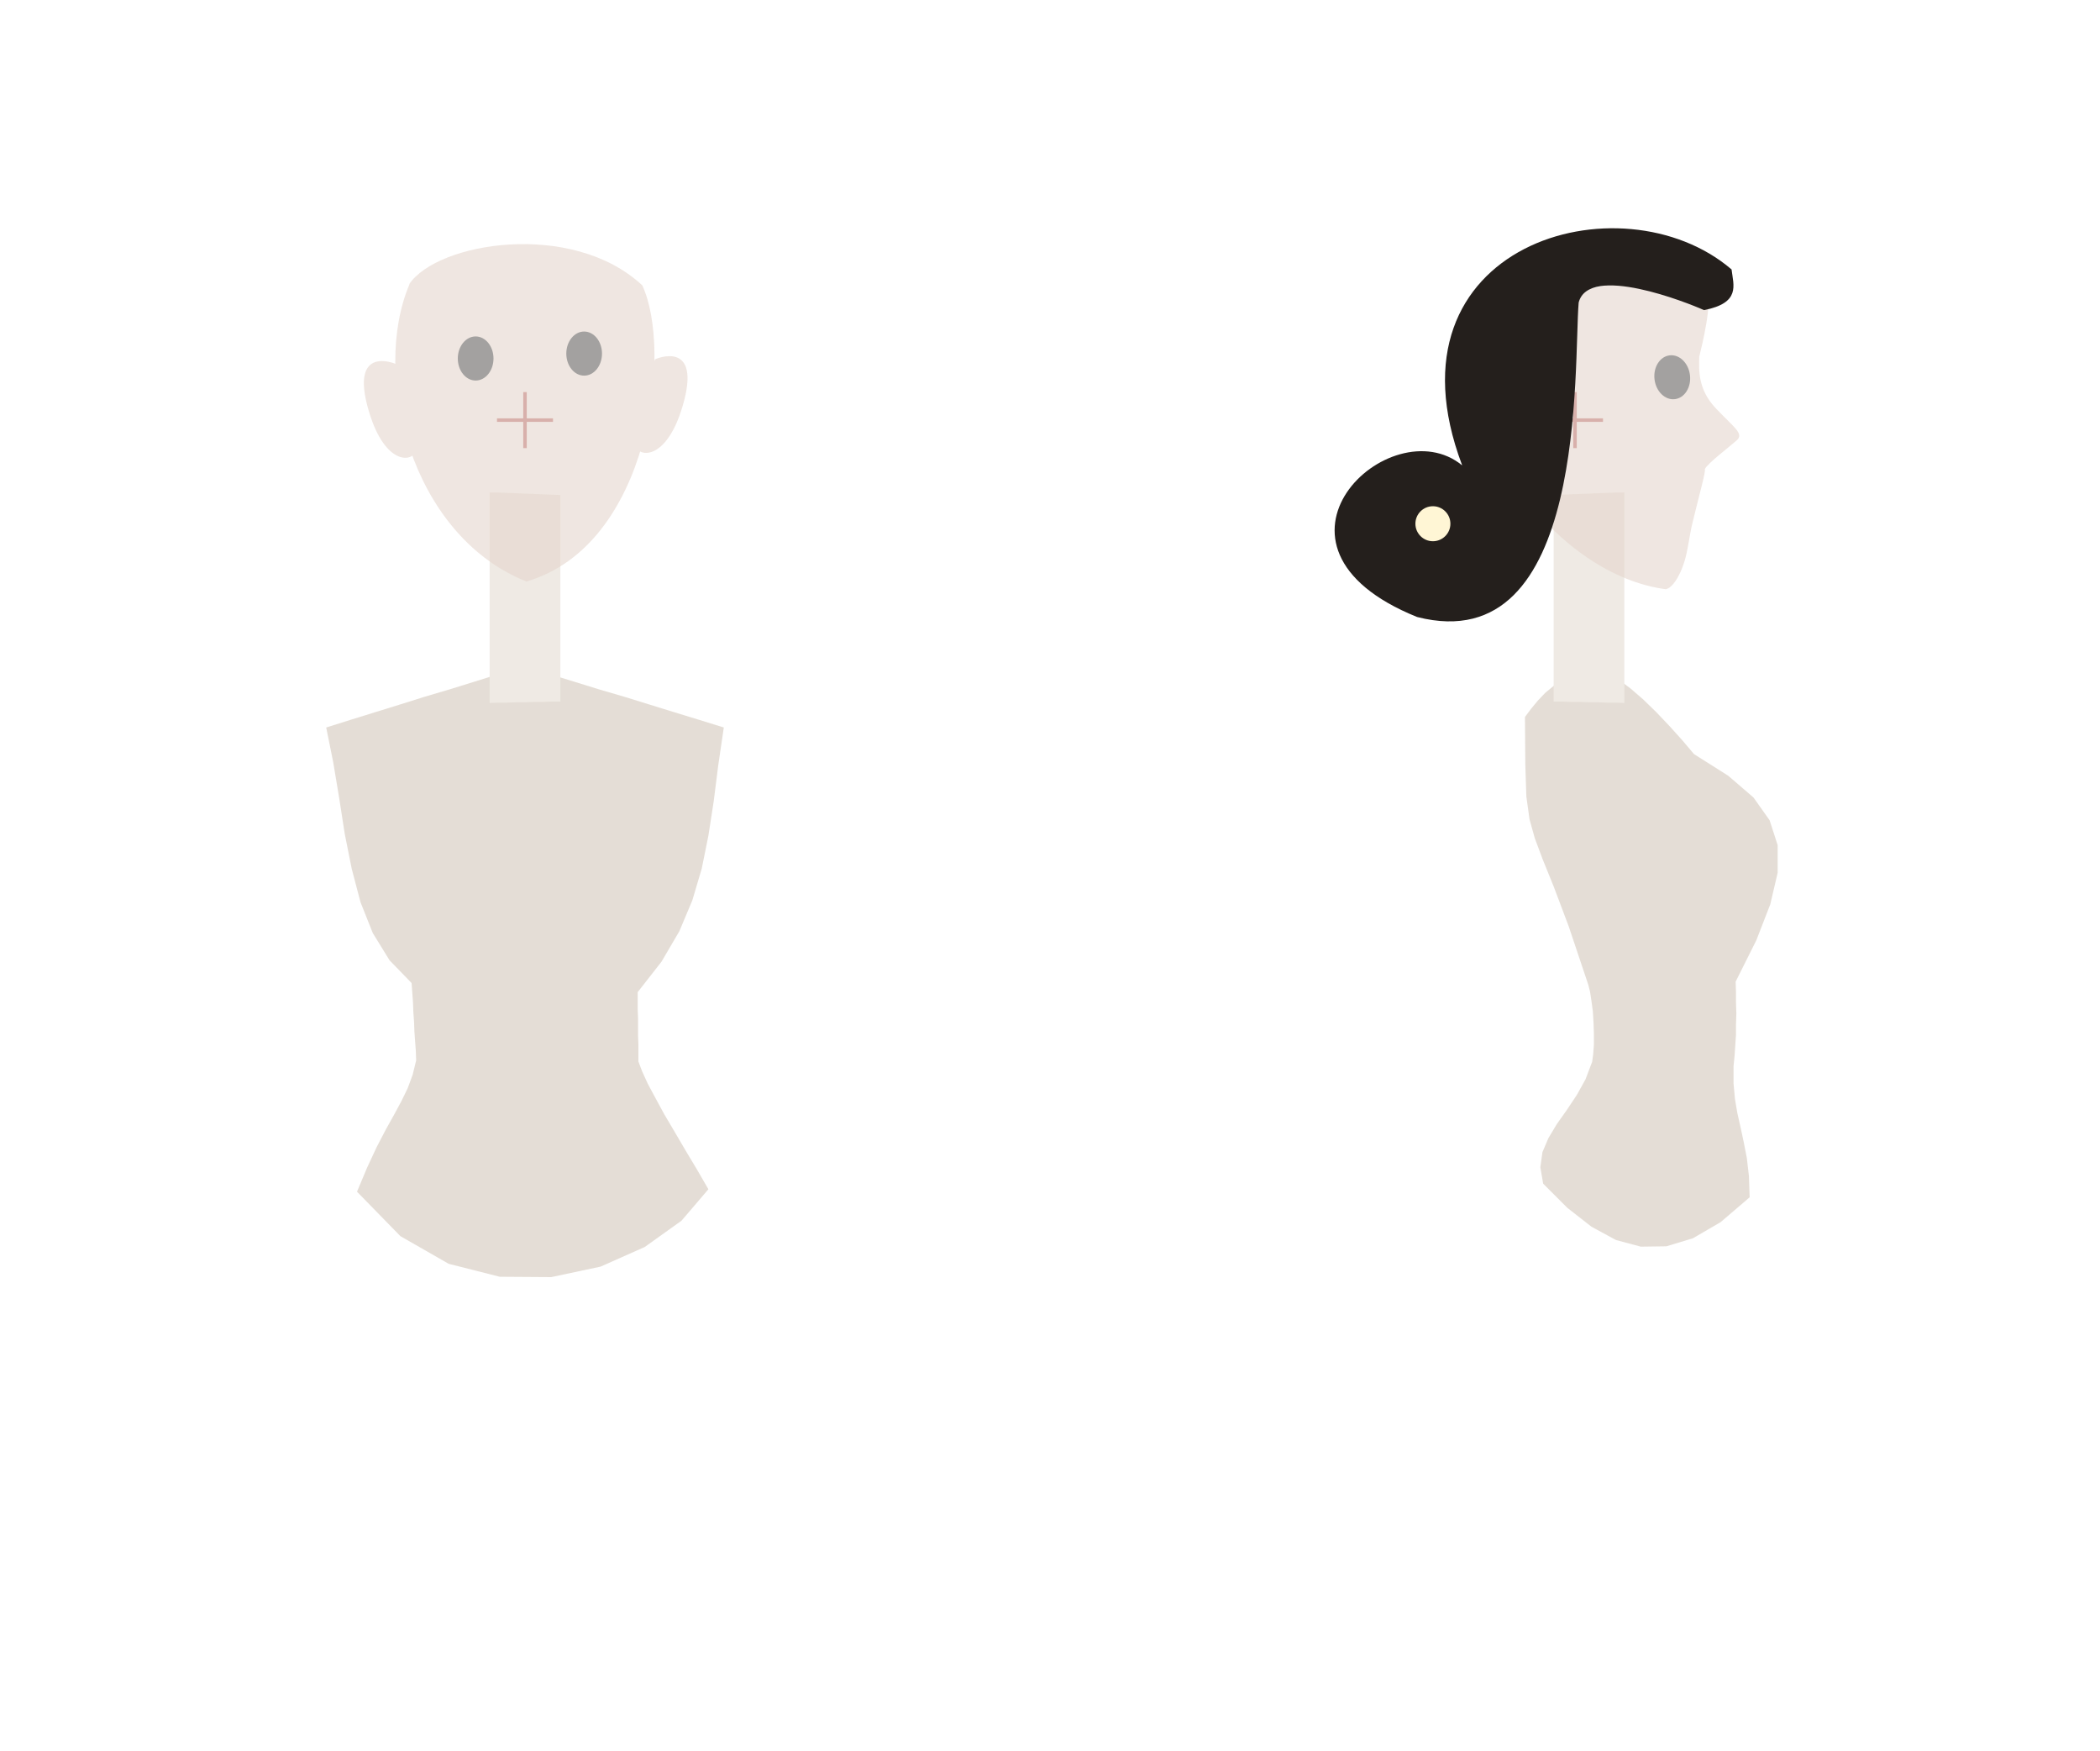
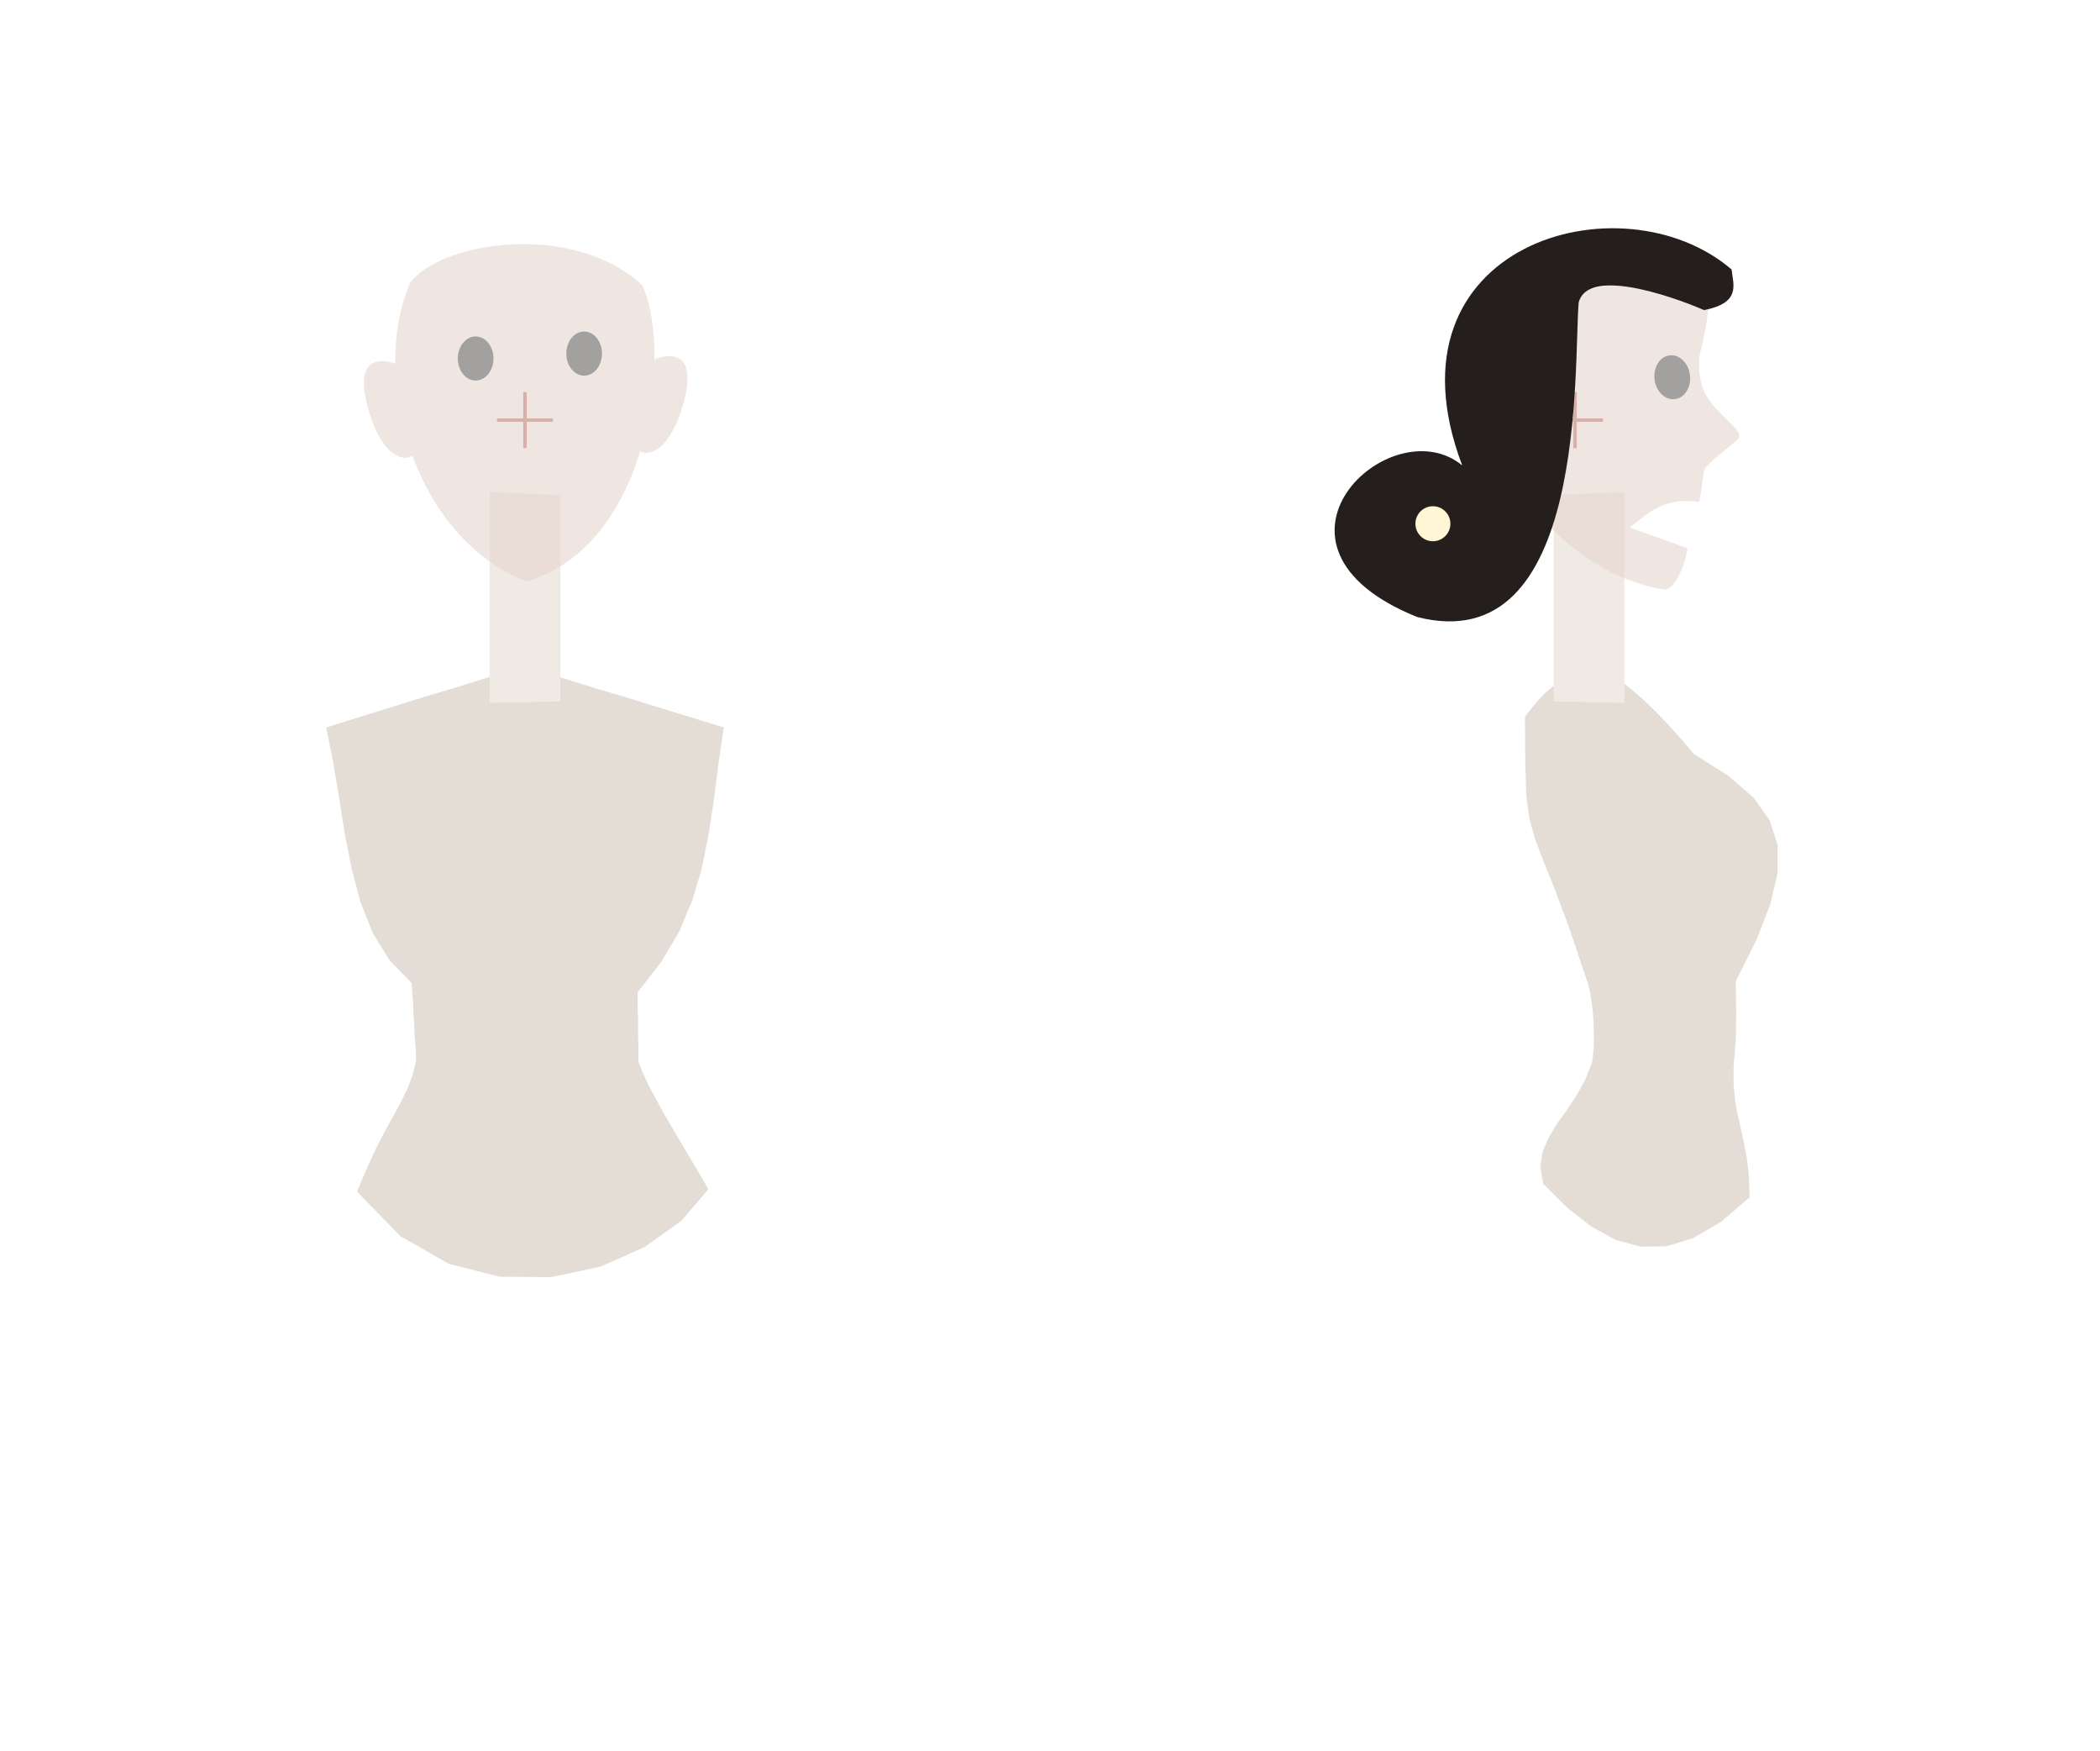
<svg xmlns="http://www.w3.org/2000/svg" width="1200" height="1000" viewBox="-1.5 -1.2 6 5" version="1.1" id="svg92">
  <defs id="defs96" />
  <g id="g46">
    <g opacity="0.7" id="g26">
      <path d="M-0.568 0.878L-0.498 0.856L-0.427 0.834L-0.356 0.812L-0.286 0.79L-0.215 0.769L-0.144 0.747L-0.074 0.725L-0.003 0.703L0.068 0.725L0.14 0.747L0.211 0.769L0.283 0.79L0.354 0.812L0.425 0.834L0.497 0.856L0.568 0.878L0.552 0.987L0.539 1.09L0.524 1.187L0.505 1.281L0.478 1.372L0.441 1.46L0.39 1.547L0.322 1.634L0.322 1.659L0.322 1.683L0.323 1.708L0.323 1.733L0.323 1.757L0.324 1.782L0.324 1.807L0.324 1.832L0.335 1.861L0.351 1.896L0.373 1.937L0.398 1.983L0.427 2.032L0.458 2.085L0.491 2.14L0.524 2.197L0.447 2.287L0.342 2.362L0.216 2.418L0.075 2.448L-0.072 2.447L-0.218 2.41L-0.356 2.331L-0.48 2.204L-0.451 2.135L-0.424 2.077L-0.398 2.027L-0.374 1.984L-0.353 1.945L-0.335 1.908L-0.321 1.87L-0.311 1.829L-0.312 1.801L-0.314 1.774L-0.316 1.746L-0.317 1.719L-0.319 1.691L-0.32 1.664L-0.322 1.636L-0.324 1.608L-0.387 1.543L-0.435 1.465L-0.47 1.377L-0.495 1.282L-0.515 1.182L-0.531 1.079L-0.548 0.977Z" fill="#d9cfc4" />
      <path d="M-0.101 0.808L-0.101 0.733L-0.101 0.657L-0.101 0.582L-0.101 0.507L-0.101 0.432L-0.101 0.357L-0.101 0.282L-0.101 0.207L-0.076 0.207L-0.05 0.208L-0.025 0.209L0 0.21L0.025 0.211L0.05 0.212L0.076 0.213L0.101 0.214L0.101 0.287L0.101 0.361L0.101 0.435L0.101 0.509L0.101 0.582L0.101 0.656L0.101 0.73L0.101 0.804L0.076 0.804L0.051 0.805L0.025 0.805L0 0.806L-0.025 0.806L-0.051 0.807L-0.076 0.807Z" fill="#e8e1d9" />
      <path d="M-0.08 0H0.08M0 -0.08V0.08" stroke="#b04040" stroke-width="0.01" fill="none" />
      <g opacity="0.6">
        <g>
          <path style="fill:#d9c3b6;fill-opacity:1;stroke-width:0.015" d="m -0.331,-0.388 c 0.08,-0.12 0.465,-0.184 0.666,0.003 0.087,0.185 0.024,0.743 -0.331,0.846 -0.333,-0.133 -0.443,-0.594 -0.334,-0.849 z" />
          <path style="fill:#d9c3b6;fill-opacity:1;stroke-width:0.015" d="m 0.312,0.066 0.059,-0.239 c 9.196e-4,-0.002 0.137,-0.06 0.079,0.134 -0.047,0.159 -0.131,0.148 -0.138,0.105 z" />
          <path style="fill:#d9c3b6;fill-opacity:1;stroke-width:0.015" d="m -0.308,0.08 -0.059,-0.239 c -9.204e-4,-0.002 -0.137,-0.06 -0.079,0.134 0.047,0.159 0.131,0.148 0.138,0.105 z" />
        </g>
        <g>
          <ellipse style="fill:#241f1c;stroke-width:0.015" cx="-0.141" cy="-0.176" rx="0.051" ry="0.063" />
          <ellipse style="fill:#241f1c;stroke-width:0.015" cx="0.169" cy="-0.19" rx="0.051" ry="0.063" />
        </g>
      </g>
    </g>
    <g id="g30" />
    <g id="g36" />
    <g id="g38" />
    <g id="g40" />
    <g id="g44" />
  </g>
  <g transform="translate(3 0)" id="g90">
    <g opacity="0.7" id="g68">
      <path d="M0.34 0.954L0.307 0.915L0.271 0.875L0.233 0.835L0.195 0.798L0.158 0.766L0.123 0.74L0.093 0.723L0.068 0.718L0.028 0.721L-0.006 0.73L-0.036 0.743L-0.062 0.76L-0.085 0.779L-0.106 0.801L-0.125 0.824L-0.143 0.848L-0.142 0.983L-0.139 1.075L-0.13 1.14L-0.115 1.194L-0.093 1.253L-0.061 1.332L-0.018 1.446L0.038 1.613L0.043 1.633L0.047 1.659L0.051 1.689L0.053 1.722L0.054 1.754L0.054 1.784L0.052 1.811L0.049 1.833L0.03 1.883L0.005 1.928L-0.023 1.97L-0.052 2.011L-0.076 2.051L-0.093 2.091L-0.099 2.134L-0.091 2.181L-0.022 2.25L0.047 2.304L0.117 2.342L0.188 2.361L0.261 2.36L0.337 2.337L0.416 2.291L0.499 2.22L0.497 2.16L0.491 2.108L0.482 2.062L0.473 2.02L0.464 1.98L0.457 1.939L0.453 1.895L0.453 1.845L0.456 1.815L0.458 1.785L0.46 1.755L0.46 1.725L0.461 1.695L0.46 1.665L0.46 1.635L0.459 1.604L0.518 1.486L0.558 1.383L0.579 1.293L0.579 1.214L0.556 1.143L0.51 1.078L0.438 1.016Z" fill="#d9cfc4" />
      <path d="M0.141 0.808L0.141 0.733L0.141 0.657L0.141 0.582L0.141 0.507L0.141 0.432L0.141 0.357L0.141 0.282L0.141 0.207L0.116 0.207L0.09 0.208L0.065 0.209L0.04 0.21L0.015 0.211L-0.01 0.212L-0.036 0.213L-0.061 0.214L-0.061 0.287L-0.061 0.361L-0.061 0.435L-0.061 0.509L-0.061 0.582L-0.061 0.656L-0.061 0.73L-0.061 0.804L-0.036 0.804L-0.011 0.805L0.015 0.805L0.04 0.806L0.065 0.806L0.091 0.807L0.116 0.807Z" fill="#e8e1d9" />
      <path d="M-0.08 0H0.08M0 -0.08V0.08" stroke="#b04040" stroke-width="0.01" fill="none" />
      <g opacity="0.6">
        <g>
-           <path style="fill:#d9c3b6;fill-opacity:1;stroke:none;stroke-width:0.01;stroke-opacity:1" d="m -1.624,-0.363 c 0.018,0.02 -0.013,0.15 -0.021,0.182 -0.001,0.039 -0.004,0.093 0.047,0.147 0.051,0.054 0.081,0.072 0.061,0.091 -0.02,0.018 -0.085,0.067 -0.092,0.083 0.003,0.007 -0.017,0.077 -0.035,0.152 -0.01,0.041 -0.013,0.08 -0.024,0.114 -0.013,0.041 -0.034,0.074 -0.053,0.077 -0.31,-0.041 -0.598,-0.435 -0.546,-0.727 0,0 0.394,-0.234 0.663,-0.12 z" transform="translate(2)" />
+           <path style="fill:#d9c3b6;fill-opacity:1;stroke:none;stroke-width:0.01;stroke-opacity:1" d="m -1.624,-0.363 c 0.018,0.02 -0.013,0.15 -0.021,0.182 -0.001,0.039 -0.004,0.093 0.047,0.147 0.051,0.054 0.081,0.072 0.061,0.091 -0.02,0.018 -0.085,0.067 -0.092,0.083 -0.004,0.005 -0.007,0.044 -0.016,0.094 -0.098,-0.016 -0.148,0.032 -0.198,0.073 l 0.165,0.059 c -0.003,0.014 -0.006,0.028 -0.01,0.041 -0.013,0.041 -0.034,0.074 -0.053,0.077 -0.31,-0.041 -0.598,-0.435 -0.546,-0.727 0,0 0.394,-0.234 0.663,-0.12 z" transform="translate(2)" />
        </g>
        <g>
          <g transform="rotate(-6.822044,-0.00126443,0.6195179)">
            <ellipse style="fill:#241f1c;stroke-width:0.015" cx="0.364" cy="-0.084" rx="0.051" ry="0.063" />
          </g>
        </g>
      </g>
    </g>
    <g id="g70" />
    <g id="g76" />
    <g id="g78" />
    <g id="g84">
      <g transform="matrix(0.99292 -0.118786 0.118786 0.99292 -0.053599 0.004236)" id="g82">
        <path style="fill:#241f1c;fill-opacity:1;stroke-width:0.015" d="M -0.282,0.092 C -0.465,-0.099 -0.936,0.246 -0.461,0.507 0.009,0.689 0.068,-0.155 0.104,-0.33 c 0.042,-0.108 0.31,0.038 0.353,0.064 0.107,-0.008 0.092,-0.06 0.092,-0.106 -0.28,-0.305 -0.992,-0.192 -0.831,0.463 z" id="path80" />
      </g>
      <circle style="fill:#fff6d5;stroke-width:0.015" id="path397" cx="-0.406" cy="0.296" r="0.05" />
    </g>
    <g id="g88" />
  </g>
</svg>
